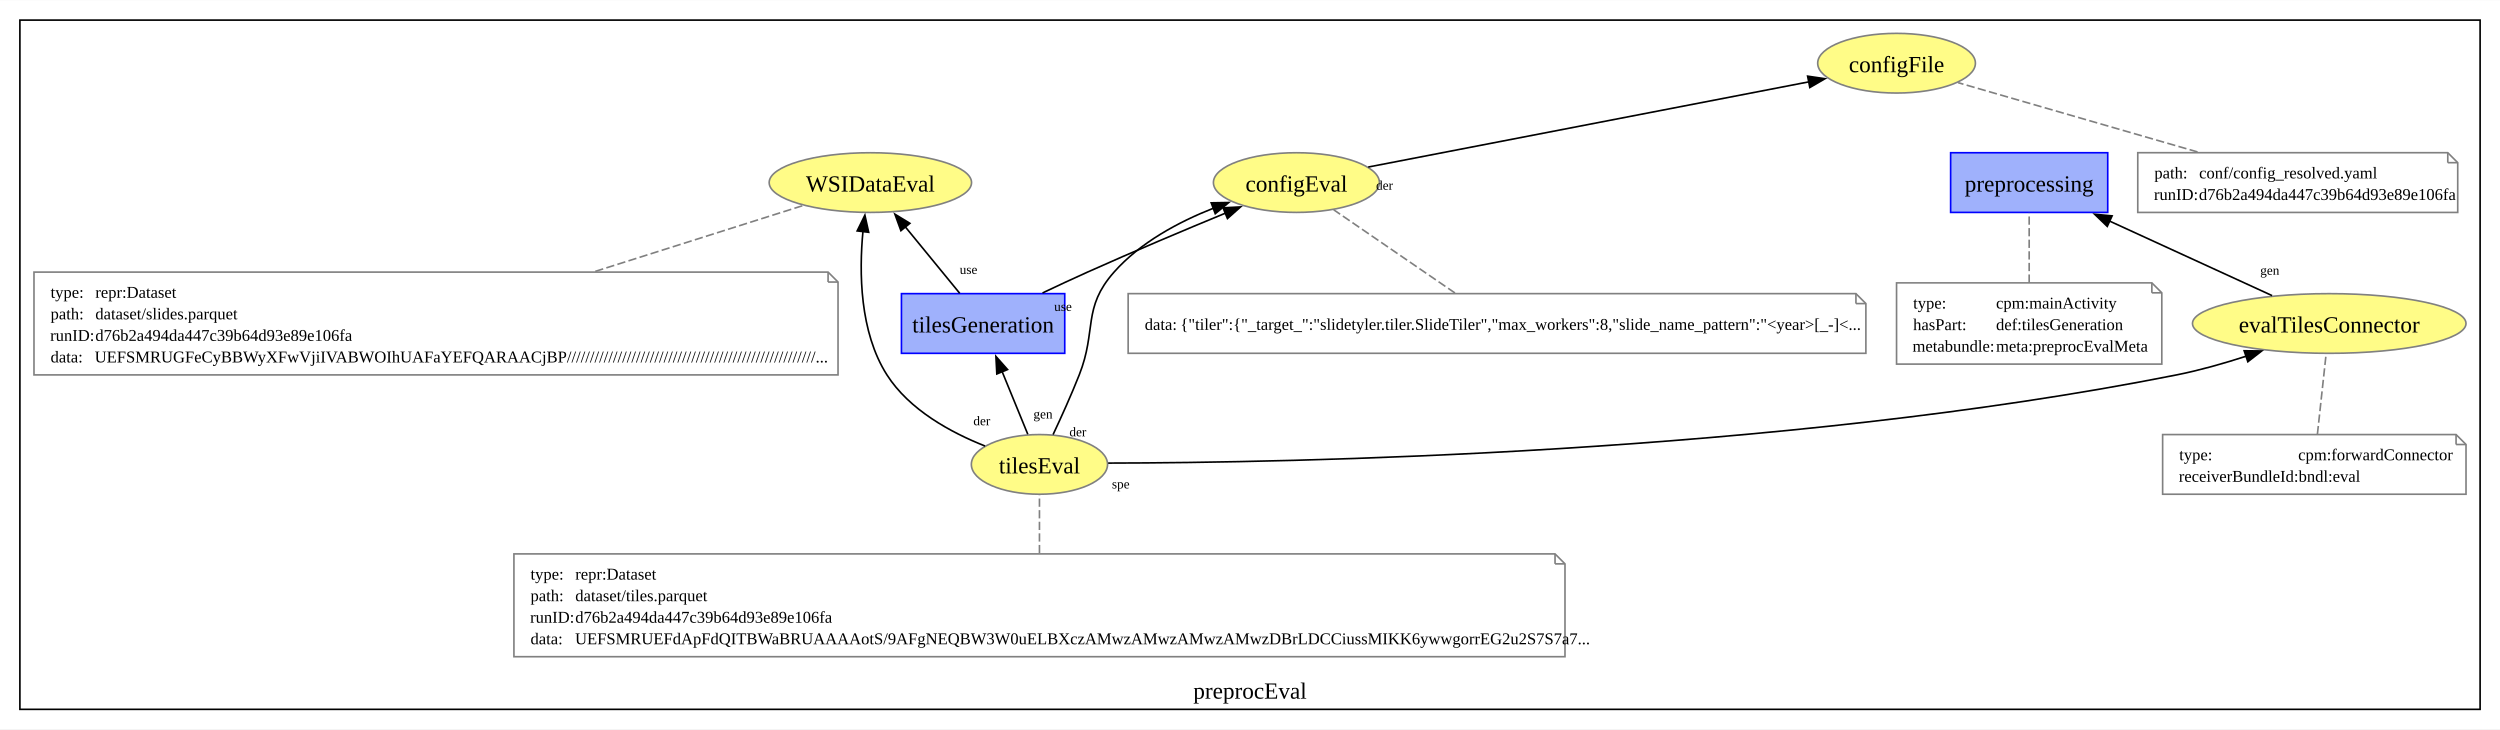
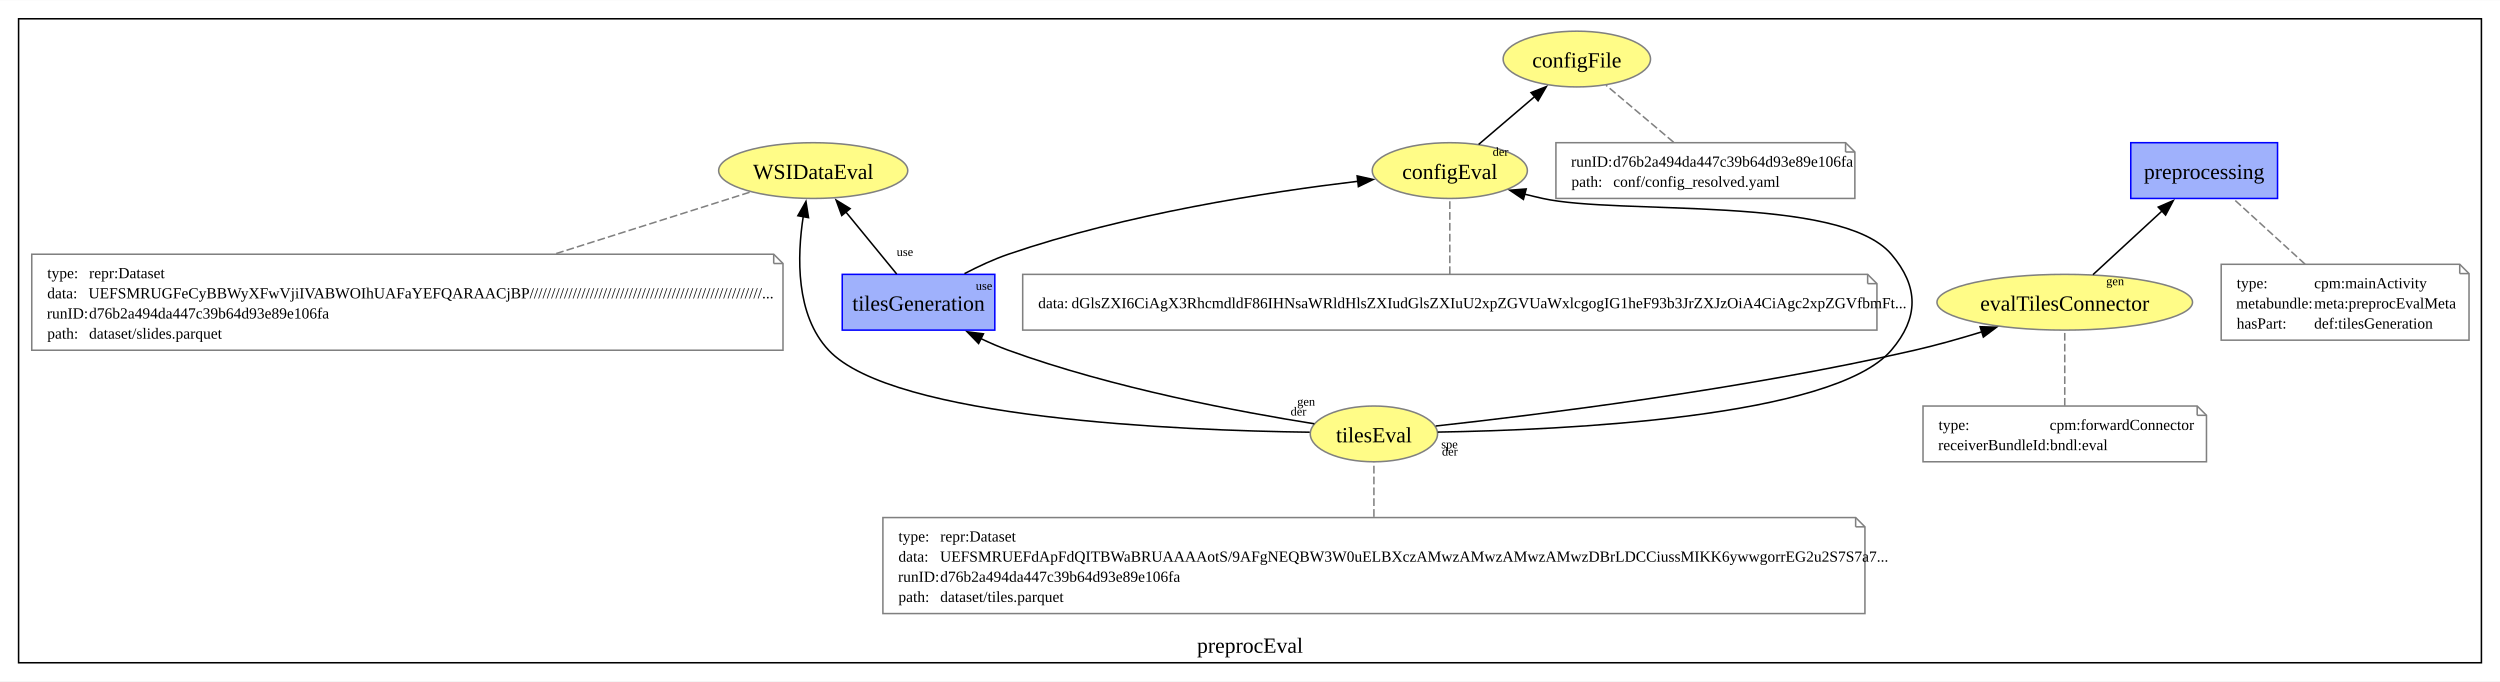
- <svg xmlns="http://www.w3.org/2000/svg" xmlns:xlink="http://www.w3.org/1999/xlink" width="1508pt" height="440pt" viewBox="0.00 0.00 1508.00 439.75">
+ <svg xmlns="http://www.w3.org/2000/svg" xmlns:xlink="http://www.w3.org/1999/xlink" width="1614pt" height="440pt" viewBox="0.00 0.00 1614.00 439.75">
  <g id="graph0" class="graph" transform="scale(1 1) rotate(0) translate(4 435.75)">
-     <polygon fill="white" stroke="none" points="-4,4 -4,-435.75 1504,-435.75 1504,4 -4,4" />
+     <polygon fill="white" stroke="none" points="-4,4 -4,-435.75 1610,-435.75 1610,4 -4,4" />
    <g id="clust1" class="cluster">
      <g id="a_clust1">
        <a xlink:href="http://_PLACEHOLER_:8000/api/v1/organizations/ORG/graphs/preprocEval" xlink:title="preprocEval">
-           <polygon fill="none" stroke="black" points="8,-8 8,-423.75 1492,-423.75 1492,-8 8,-8" />
-           <text text-anchor="middle" x="750" y="-14.45" font-family="Times New Roman,serif" font-size="14.00">preprocEval</text>
+           <polygon fill="none" stroke="black" points="8,-8 8,-423.75 1598,-423.75 1598,-8 8,-8" />
+           <text text-anchor="middle" x="803" y="-14.45" font-family="Times New Roman,serif" font-size="14.00">preprocEval</text>
        </a>
      </g>
    </g>
    <g id="node1" class="node">
      <g id="a_node1">
+         <a xlink:href="https://example.org/preprocessing" xlink:title="preprocessing">
+           <polygon fill="#9fb1fc" stroke="#0000ff" points="1466.38,-343.75 1371.62,-343.75 1371.62,-307.75 1466.38,-307.75 1466.38,-343.75" />
+           <text text-anchor="middle" x="1419" y="-320.32" font-family="Times New Roman,serif" font-size="14.00">preprocessing</text>
+         </a>
+       </g>
+     </g>
+     <g id="node2" class="node">
+       <polygon fill="none" stroke="gray" points="1584,-265.25 1430,-265.25 1430,-216.25 1590,-216.25 1590,-259.25 1584,-265.25" />
+       <polyline fill="none" stroke="gray" points="1584,-265.25 1584,-259.25" />
+       <polyline fill="none" stroke="gray" points="1590,-259.25 1584,-259.25" />
+       <text text-anchor="start" x="1440" y="-249.75" font-family="Times New Roman,serif" font-size="10.00">type:</text>
+       <text text-anchor="start" x="1490" y="-249.75" font-family="Times New Roman,serif" font-size="10.00">cpm:mainActivity</text>
+       <text text-anchor="start" x="1439.62" y="-236.75" font-family="Times New Roman,serif" font-size="10.00">metabundle:</text>
+       <text text-anchor="start" x="1490" y="-236.75" font-family="Times New Roman,serif" font-size="10.00">meta:preprocEvalMeta</text>
+       <text text-anchor="start" x="1440" y="-223.75" font-family="Times New Roman,serif" font-size="10.00">hasPart:</text>
+       <text text-anchor="start" x="1490" y="-223.75" font-family="Times New Roman,serif" font-size="10.00">def:tilesGeneration</text>
+     </g>
+     <g id="edge1" class="edge">
+       <path fill="none" stroke="gray" stroke-dasharray="5,2" d="M1484.17,-265.31C1469.45,-278.73 1451.34,-295.25 1437.95,-307.46" />
+     </g>
+     <g id="node3" class="node">
+       <g id="a_node3">
        <a xlink:href="https://example.org/tilesGeneration" xlink:title="tilesGeneration">
          <polygon fill="#9fb1fc" stroke="#0000ff" points="638.25,-258.75 539.75,-258.75 539.75,-222.75 638.25,-222.75 638.25,-258.75" />
          <text text-anchor="middle" x="589" y="-235.32" font-family="Times New Roman,serif" font-size="14.00">tilesGeneration</text>
        </a>
      </g>
    </g>
-     <g id="node8" class="node">
-       <g id="a_node8">
+     <g id="node10" class="node">
+       <g id="a_node10">
+         <a xlink:href="https://example.org/configEval" xlink:title="configEval">
+           <ellipse fill="#fffc87" stroke="#808080" cx="932" cy="-325.75" rx="50.07" ry="18" />
+           <text text-anchor="middle" x="932" y="-320.32" font-family="Times New Roman,serif" font-size="14.00">configEval</text>
+         </a>
+       </g>
+     </g>
+     <g id="edge8" class="edge">
+       <path fill="none" stroke="black" d="M618.66,-259.21C627.54,-263.85 637.46,-268.47 647,-271.75 722.64,-297.71 814.19,-311.86 872.75,-318.86" />
+       <polygon fill="black" stroke="black" points="872.17,-322.32 882.51,-320 872.98,-315.37 872.17,-322.32" />
+       <text text-anchor="middle" x="631.28" y="-248.76" font-family="Times New Roman,serif" font-size="8.00">use</text>
+     </g>
+     <g id="node12" class="node">
+       <g id="a_node12">
        <a xlink:href="https://example.org/WSIDataEval" xlink:title="WSIDataEval">
          <ellipse fill="#fffc87" stroke="#808080" cx="521" cy="-325.75" rx="61.04" ry="18" />
          <text text-anchor="middle" x="521" y="-320.32" font-family="Times New Roman,serif" font-size="14.00">WSIDataEval</text>
        </a>
      </g>
    </g>
-     <g id="edge7" class="edge">
+     <g id="edge10" class="edge">
      <path fill="none" stroke="black" d="M574.91,-258.95C565.36,-270.6 552.59,-286.2 541.87,-299.28" />
      <polygon fill="black" stroke="black" points="539.43,-296.73 535.8,-306.69 544.84,-301.17 539.43,-296.73" />
      <text text-anchor="middle" x="580.21" y="-270.63" font-family="Times New Roman,serif" font-size="8.00">use</text>
    </g>
-     <g id="node12" class="node">
-       <g id="a_node12">
-         <a xlink:href="https://example.org/configEval" xlink:title="configEval">
-           <ellipse fill="#fffc87" stroke="#808080" cx="778" cy="-325.75" rx="50.07" ry="18" />
-           <text text-anchor="middle" x="778" y="-320.32" font-family="Times New Roman,serif" font-size="14.00">configEval</text>
+     <g id="node4" class="node">
+       <g id="a_node4">
+         <a xlink:href="http://_PLACEHOLER_:8000/api/v1/connectors/evalTilesConnector" xlink:title="evalTilesConnector">
+           <ellipse fill="#fffc87" stroke="#808080" cx="1329" cy="-240.75" rx="82.5" ry="18" />
+           <text text-anchor="middle" x="1329" y="-235.32" font-family="Times New Roman,serif" font-size="14.00">evalTilesConnector</text>
        </a>
      </g>
    </g>
-     <g id="edge8" class="edge">
-       <path fill="none" stroke="black" d="M624.85,-259.17C633.69,-263.37 643.16,-267.79 652,-271.75 679.54,-284.09 710.82,-297.25 735.32,-307.37" />
-       <polygon fill="black" stroke="black" points="733.74,-310.51 744.32,-311.07 736.4,-304.03 733.74,-310.51" />
-       <text text-anchor="middle" x="637.19" y="-248.3" font-family="Times New Roman,serif" font-size="8.00">use</text>
-     </g>
-     <g id="node2" class="node">
-       <g id="a_node2">
-         <a xlink:href="https://example.org/preprocessing" xlink:title="preprocessing">
-           <polygon fill="#9fb1fc" stroke="#0000ff" points="1267.38,-343.75 1172.62,-343.75 1172.62,-307.75 1267.38,-307.75 1267.38,-343.75" />
-           <text text-anchor="middle" x="1220" y="-320.32" font-family="Times New Roman,serif" font-size="14.00">preprocessing</text>
-         </a>
-       </g>
-     </g>
-     <g id="node3" class="node">
-       <polygon fill="none" stroke="gray" points="1294,-265.25 1140,-265.25 1140,-216.25 1300,-216.25 1300,-259.25 1294,-265.25" />
-       <polyline fill="none" stroke="gray" points="1294,-265.25 1294,-259.25" />
-       <polyline fill="none" stroke="gray" points="1300,-259.25 1294,-259.25" />
-       <text text-anchor="start" x="1150" y="-249.75" font-family="Times New Roman,serif" font-size="10.00">type:</text>
-       <text text-anchor="start" x="1200" y="-249.75" font-family="Times New Roman,serif" font-size="10.00">cpm:mainActivity</text>
-       <text text-anchor="start" x="1150" y="-236.75" font-family="Times New Roman,serif" font-size="10.00">hasPart:</text>
-       <text text-anchor="start" x="1200" y="-236.75" font-family="Times New Roman,serif" font-size="10.00">def:tilesGeneration</text>
-       <text text-anchor="start" x="1149.62" y="-223.75" font-family="Times New Roman,serif" font-size="10.00">metabundle:</text>
-       <text text-anchor="start" x="1200" y="-223.75" font-family="Times New Roman,serif" font-size="10.00">meta:preprocEvalMeta</text>
-     </g>
-     <g id="edge1" class="edge">
-       <path fill="none" stroke="gray" stroke-dasharray="5,2" d="M1220,-265.31C1220,-278.73 1220,-295.25 1220,-307.46" />
-     </g>
-     <g id="node4" class="node">
-       <g id="a_node4">
-         <a xlink:href="https://example.org/configFile" xlink:title="configFile">
-           <ellipse fill="#fffc87" stroke="#808080" cx="1140" cy="-397.75" rx="47.57" ry="18" />
-           <text text-anchor="middle" x="1140" y="-392.32" font-family="Times New Roman,serif" font-size="14.00">configFile</text>
-         </a>
-       </g>
+     <g id="edge13" class="edge">
+       <path fill="none" stroke="black" d="M1347.21,-258.55C1360.09,-270.43 1377.58,-286.55 1392.07,-299.91" />
+       <polygon fill="black" stroke="black" points="1389.36,-302.17 1399.08,-306.38 1394.1,-297.03 1389.36,-302.17" />
+       <text text-anchor="middle" x="1361.53" y="-251.73" font-family="Times New Roman,serif" font-size="8.00">gen</text>
    </g>
    <g id="node5" class="node">
-       <polygon fill="none" stroke="gray" points="1472.5,-343.75 1285.5,-343.75 1285.5,-307.75 1478.5,-307.75 1478.5,-337.75 1472.5,-343.75" />
-       <polyline fill="none" stroke="gray" points="1472.5,-343.75 1472.5,-337.75" />
-       <polyline fill="none" stroke="gray" points="1478.5,-337.75 1472.5,-337.75" />
-       <text text-anchor="start" x="1295.5" y="-328.25" font-family="Times New Roman,serif" font-size="10.00">path:</text>
-       <text text-anchor="start" x="1322.5" y="-328.25" font-family="Times New Roman,serif" font-size="10.00">conf/config_resolved.yaml</text>
-       <text text-anchor="start" x="1295.25" y="-315.25" font-family="Times New Roman,serif" font-size="10.00">runID:</text>
-       <text text-anchor="start" x="1322.38" y="-315.25" font-family="Times New Roman,serif" font-size="10.00">d76b2a494da447c39b64d93e89e106fa</text>
+       <polygon fill="none" stroke="gray" points="1414.5,-173.75 1237.5,-173.75 1237.5,-137.75 1420.5,-137.75 1420.5,-167.75 1414.5,-173.75" />
+       <polyline fill="none" stroke="gray" points="1414.5,-173.75 1414.5,-167.75" />
+       <polyline fill="none" stroke="gray" points="1420.5,-167.75 1414.5,-167.75" />
+       <text text-anchor="start" x="1247.5" y="-158.25" font-family="Times New Roman,serif" font-size="10.00">type:</text>
+       <text text-anchor="start" x="1319.25" y="-158.25" font-family="Times New Roman,serif" font-size="10.00">cpm:forwardConnector</text>
+       <text text-anchor="start" x="1247.25" y="-145.25" font-family="Times New Roman,serif" font-size="10.00">receiverBundleId:</text>
+       <text text-anchor="start" x="1319.5" y="-145.25" font-family="Times New Roman,serif" font-size="10.00">bndl:eval</text>
    </g>
    <g id="edge2" class="edge">
-       <path fill="none" stroke="gray" stroke-dasharray="5,2" d="M1321.56,-344.23C1276.2,-357.35 1215.54,-374.9 1177.11,-386.01" />
+       <path fill="none" stroke="gray" stroke-dasharray="5,2" d="M1329,-173.95C1329,-188.1 1329,-208.07 1329,-222.29" />
    </g>
    <g id="node6" class="node">
      <g id="a_node6">
        <a xlink:href="https://example.org/tilesEval" xlink:title="tilesEval">
-           <ellipse fill="#fffc87" stroke="#808080" cx="623" cy="-155.75" rx="41.08" ry="18" />
-           <text text-anchor="middle" x="623" y="-150.32" font-family="Times New Roman,serif" font-size="14.00">tilesEval</text>
+           <ellipse fill="#fffc87" stroke="#808080" cx="883" cy="-155.75" rx="41.08" ry="18" />
+           <text text-anchor="middle" x="883" y="-150.32" font-family="Times New Roman,serif" font-size="14.00">tilesEval</text>
        </a>
      </g>
    </g>
-     <g id="edge10" class="edge">
-       <path fill="none" stroke="black" d="M615.96,-173.95C611.47,-184.89 605.56,-199.32 600.42,-211.87" />
-       <polygon fill="black" stroke="black" points="597.28,-210.31 596.73,-220.89 603.76,-212.96 597.28,-210.31" />
-       <text text-anchor="middle" x="625.13" y="-183.46" font-family="Times New Roman,serif" font-size="8.00">gen</text>
+     <g id="edge11" class="edge">
+       <path fill="none" stroke="black" d="M844.54,-162.27C797.11,-169.79 714.48,-185.19 647,-209.75 641.14,-211.88 635.12,-214.48 629.28,-217.25" />
+       <polygon fill="black" stroke="black" points="627.78,-214.09 620.39,-221.68 630.91,-220.36 627.78,-214.09" />
+       <text text-anchor="middle" x="839.24" y="-173.96" font-family="Times New Roman,serif" font-size="8.00">gen</text>
+     </g>
+     <g id="edge9" class="edge">
+       <path fill="none" stroke="black" d="M922.88,-160.84C988.08,-167.98 1121.34,-184.38 1232,-209.75 1246.24,-213.01 1261.42,-217.31 1275.44,-221.62" />
+       <polygon fill="black" stroke="black" points="1274.37,-224.95 1284.95,-224.61 1276.46,-218.27 1274.37,-224.95" />
+       <text text-anchor="middle" x="931.78" y="-146.42" font-family="Times New Roman,serif" font-size="8.00">spe</text>
    </g>
    <g id="edge12" class="edge">
-       <path fill="none" stroke="black" d="M590.19,-166.83C569.6,-174.97 544.47,-188.61 531,-209.75 514.52,-235.6 514.17,-271.62 516.55,-296.42" />
-       <polygon fill="black" stroke="black" points="513.04,-296.59 517.7,-306.1 519.99,-295.76 513.04,-296.59" />
-       <text text-anchor="middle" x="588.23" y="-179.36" font-family="Times New Roman,serif" font-size="8.00">der</text>
+       <path fill="none" stroke="black" d="M924.21,-156.92C1005.05,-158.23 1179.78,-166.16 1217,-209.75 1234.89,-230.71 1234.88,-250.78 1217,-271.75 1184.14,-310.28 1041.44,-296.83 992,-307.75 988.18,-308.59 984.25,-309.54 980.31,-310.53" />
+       <polygon fill="black" stroke="black" points="979.51,-307.13 970.74,-313.07 981.3,-313.89 979.51,-307.13" />
+       <text text-anchor="middle" x="932.01" y="-141.76" font-family="Times New Roman,serif" font-size="8.00">der</text>
    </g>
-     <g id="node10" class="node">
-       <g id="a_node10">
-         <a xlink:href="http://_PLACEHOLER_:8000/api/v1/connectors/evalTilesConnector" xlink:title="evalTilesConnector">
-           <ellipse fill="#fffc87" stroke="#808080" cx="1401" cy="-240.75" rx="82.5" ry="18" />
-           <text text-anchor="middle" x="1401" y="-235.32" font-family="Times New Roman,serif" font-size="14.00">evalTilesConnector</text>
+     <g id="edge7" class="edge">
+       <path fill="none" stroke="black" d="M841.53,-156.84C757.71,-157.95 572.57,-165.49 531,-209.75 509.58,-232.55 510.57,-270.3 514.6,-296.29" />
+       <polygon fill="black" stroke="black" points="511.1,-296.61 516.32,-305.82 517.98,-295.36 511.1,-296.61" />
+       <text text-anchor="middle" x="834.29" y="-167.62" font-family="Times New Roman,serif" font-size="8.00">der</text>
+     </g>
+     <g id="node7" class="node">
+       <polygon fill="none" stroke="gray" points="1194,-101.75 566,-101.75 566,-39.75 1200,-39.75 1200,-95.75 1194,-101.75" />
+       <polyline fill="none" stroke="gray" points="1194,-101.75 1194,-95.75" />
+       <polyline fill="none" stroke="gray" points="1200,-95.75 1194,-95.75" />
+       <text text-anchor="start" x="576" y="-86.25" font-family="Times New Roman,serif" font-size="10.00">type:</text>
+       <text text-anchor="start" x="603" y="-86.25" font-family="Times New Roman,serif" font-size="10.00">repr:Dataset</text>
+       <text text-anchor="start" x="576" y="-73.25" font-family="Times New Roman,serif" font-size="10.00">data:</text>
+       <text text-anchor="start" x="602.88" y="-73.25" font-family="Times New Roman,serif" font-size="10.00">UEFSMRUEFdApFdQITBWaBRUAAAAotS/9AFgNEQBW3W0uELBXczAMwzAMwzAMwzAMwzDBrLDCCiussMIKK6ywwgorrEG2u2S7S7a7...</text>
+       <text text-anchor="start" x="575.75" y="-60.25" font-family="Times New Roman,serif" font-size="10.00">runID:</text>
+       <text text-anchor="start" x="603" y="-60.25" font-family="Times New Roman,serif" font-size="10.00">d76b2a494da447c39b64d93e89e106fa</text>
+       <text text-anchor="start" x="576" y="-47.25" font-family="Times New Roman,serif" font-size="10.00">path:</text>
+       <text text-anchor="start" x="603" y="-47.25" font-family="Times New Roman,serif" font-size="10.00">dataset/tiles.parquet</text>
+     </g>
+     <g id="edge3" class="edge">
+       <path fill="none" stroke="gray" stroke-dasharray="5,2" d="M883,-102.18C883,-114.03 883,-127.17 883,-137.35" />
+     </g>
+     <g id="node8" class="node">
+       <g id="a_node8">
+         <a xlink:href="https://example.org/configFile" xlink:title="configFile">
+           <ellipse fill="#fffc87" stroke="#808080" cx="1014" cy="-397.75" rx="47.57" ry="18" />
+           <text text-anchor="middle" x="1014" y="-392.32" font-family="Times New Roman,serif" font-size="14.00">configFile</text>
        </a>
      </g>
    </g>
+     <g id="node9" class="node">
+       <polygon fill="none" stroke="gray" points="1187.5,-343.75 1000.5,-343.75 1000.5,-307.75 1193.5,-307.75 1193.5,-337.75 1187.5,-343.75" />
+       <polyline fill="none" stroke="gray" points="1187.5,-343.75 1187.5,-337.75" />
+       <polyline fill="none" stroke="gray" points="1193.5,-337.75 1187.5,-337.75" />
+       <text text-anchor="start" x="1010.25" y="-328.25" font-family="Times New Roman,serif" font-size="10.00">runID:</text>
+       <text text-anchor="start" x="1037.38" y="-328.25" font-family="Times New Roman,serif" font-size="10.00">d76b2a494da447c39b64d93e89e106fa</text>
+       <text text-anchor="start" x="1010.5" y="-315.25" font-family="Times New Roman,serif" font-size="10.00">path:</text>
+       <text text-anchor="start" x="1037.5" y="-315.25" font-family="Times New Roman,serif" font-size="10.00">conf/config_resolved.yaml</text>
+     </g>
+     <g id="edge4" class="edge">
+       <path fill="none" stroke="gray" stroke-dasharray="5,2" d="M1076.48,-344.05C1063.14,-355.31 1045.86,-369.88 1032.86,-380.84" />
+     </g>
    <g id="edge14" class="edge">
-       <path fill="none" stroke="black" d="M664.45,-156.54C771.96,-156.72 1068.23,-161.91 1309,-209.75 1322.91,-212.51 1337.65,-216.72 1351.17,-221.11" />
-       <polygon fill="black" stroke="black" points="1349.67,-224.3 1360.26,-224.17 1351.9,-217.67 1349.67,-224.3" />
-       <text text-anchor="middle" x="672.03" y="-141.25" font-family="Times New Roman,serif" font-size="8.00">spe</text>
+       <path fill="none" stroke="black" d="M950.61,-342.63C961.3,-351.76 974.93,-363.39 986.8,-373.53" />
+       <polygon fill="black" stroke="black" points="984.44,-376.12 994.32,-379.95 988.98,-370.79 984.44,-376.12" />
+       <text text-anchor="middle" x="964.75" y="-335.27" font-family="Times New Roman,serif" font-size="8.00">der</text>
    </g>
-     <g id="edge13" class="edge">
-       <path fill="none" stroke="black" d="M631.22,-173.75C636.07,-184.06 642.18,-197.54 647,-209.75 657.68,-236.81 648.72,-249.96 668,-271.75 683.79,-289.6 706.92,-301.99 727.9,-310.28" />
-       <polygon fill="black" stroke="black" points="726.61,-313.53 737.21,-313.72 729.04,-306.97 726.61,-313.53" />
-       <text text-anchor="middle" x="646.16" y="-172.69" font-family="Times New Roman,serif" font-size="8.00">der</text>
+     <g id="node11" class="node">
+       <polygon fill="none" stroke="gray" points="1201.75,-258.75 656.25,-258.75 656.25,-222.75 1207.75,-222.75 1207.75,-252.75 1201.75,-258.75" />
+       <polyline fill="none" stroke="gray" points="1201.75,-258.75 1201.75,-252.75" />
+       <polyline fill="none" stroke="gray" points="1207.75,-252.75 1201.75,-252.75" />
+       <text text-anchor="start" x="666.25" y="-236.88" font-family="Times New Roman,serif" font-size="10.00">data:</text>
+       <text text-anchor="start" x="687.75" y="-236.88" font-family="Times New Roman,serif" font-size="10.00">dGlsZXI6CiAgX3RhcmdldF86IHNsaWRldHlsZXIudGlsZXIuU2xpZGVUaWxlcgogIG1heF93b3JrZXJzOiA4CiAgc2xpZGVfbmFt...</text>
    </g>
-     <g id="node7" class="node">
-       <polygon fill="none" stroke="gray" points="934,-101.75 306,-101.75 306,-39.75 940,-39.75 940,-95.75 934,-101.75" />
-       <polyline fill="none" stroke="gray" points="934,-101.75 934,-95.75" />
-       <polyline fill="none" stroke="gray" points="940,-95.75 934,-95.75" />
-       <text text-anchor="start" x="316" y="-86.25" font-family="Times New Roman,serif" font-size="10.00">type:</text>
-       <text text-anchor="start" x="343" y="-86.25" font-family="Times New Roman,serif" font-size="10.00">repr:Dataset</text>
-       <text text-anchor="start" x="316" y="-73.25" font-family="Times New Roman,serif" font-size="10.00">path:</text>
-       <text text-anchor="start" x="343" y="-73.25" font-family="Times New Roman,serif" font-size="10.00">dataset/tiles.parquet</text>
-       <text text-anchor="start" x="315.75" y="-60.25" font-family="Times New Roman,serif" font-size="10.00">runID:</text>
-       <text text-anchor="start" x="343" y="-60.25" font-family="Times New Roman,serif" font-size="10.00">d76b2a494da447c39b64d93e89e106fa</text>
-       <text text-anchor="start" x="316" y="-47.25" font-family="Times New Roman,serif" font-size="10.00">data:</text>
-       <text text-anchor="start" x="342.88" y="-47.25" font-family="Times New Roman,serif" font-size="10.00">UEFSMRUEFdApFdQITBWaBRUAAAAotS/9AFgNEQBW3W0uELBXczAMwzAMwzAMwzAMwzDBrLDCCiussMIKK6ywwgorrEG2u2S7S7a7...</text>
+     <g id="edge5" class="edge">
+       <path fill="none" stroke="gray" stroke-dasharray="5,2" d="M932,-258.95C932,-273.1 932,-293.07 932,-307.29" />
    </g>
-     <g id="edge3" class="edge">
-       <path fill="none" stroke="gray" stroke-dasharray="5,2" d="M623,-102.18C623,-114.03 623,-127.17 623,-137.35" />
-     </g>
-     <g id="node9" class="node">
+     <g id="node13" class="node">
      <polygon fill="none" stroke="gray" points="495.5,-271.75 16.5,-271.75 16.5,-209.75 501.5,-209.75 501.5,-265.75 495.5,-271.75" />
      <polyline fill="none" stroke="gray" points="495.5,-271.75 495.5,-265.75" />
      <polyline fill="none" stroke="gray" points="501.5,-265.75 495.5,-265.75" />
      <text text-anchor="start" x="26.5" y="-256.25" font-family="Times New Roman,serif" font-size="10.00">type:</text>
      <text text-anchor="start" x="53.5" y="-256.25" font-family="Times New Roman,serif" font-size="10.00">repr:Dataset</text>
-       <text text-anchor="start" x="26.5" y="-243.25" font-family="Times New Roman,serif" font-size="10.00">path:</text>
-       <text text-anchor="start" x="53.5" y="-243.25" font-family="Times New Roman,serif" font-size="10.00">dataset/slides.parquet</text>
+       <text text-anchor="start" x="26.5" y="-243.25" font-family="Times New Roman,serif" font-size="10.00">data:</text>
+       <text text-anchor="start" x="53.12" y="-243.25" font-family="Times New Roman,serif" font-size="10.00">UEFSMRUGFeCyBBWyXFwVjiIVABWOIhUAFaYEFQARAACjBP//////////////////////////////////////////////////////...</text>
      <text text-anchor="start" x="26.25" y="-230.25" font-family="Times New Roman,serif" font-size="10.00">runID:</text>
      <text text-anchor="start" x="53.5" y="-230.25" font-family="Times New Roman,serif" font-size="10.00">d76b2a494da447c39b64d93e89e106fa</text>
-       <text text-anchor="start" x="26.5" y="-217.25" font-family="Times New Roman,serif" font-size="10.00">data:</text>
-       <text text-anchor="start" x="53.12" y="-217.25" font-family="Times New Roman,serif" font-size="10.00">UEFSMRUGFeCyBBWyXFwVjiIVABWOIhUAFaYEFQARAACjBP//////////////////////////////////////////////////////...</text>
-     </g>
-     <g id="edge4" class="edge">
-       <path fill="none" stroke="gray" stroke-dasharray="5,2" d="M355.07,-272.18C398.3,-285.88 447,-301.31 480.4,-311.89" />
-     </g>
-     <g id="edge9" class="edge">
-       <path fill="none" stroke="black" d="M1366.53,-257.56C1338.7,-270.32 1299.22,-288.42 1268.24,-302.63" />
-       <polygon fill="black" stroke="black" points="1267.1,-299.3 1259.47,-306.65 1270.02,-305.66 1267.1,-299.3" />
-       <text text-anchor="middle" x="1365.13" y="-270.14" font-family="Times New Roman,serif" font-size="8.00">gen</text>
-     </g>
-     <g id="node11" class="node">
-       <polygon fill="none" stroke="gray" points="1477.5,-173.75 1300.5,-173.75 1300.5,-137.75 1483.5,-137.75 1483.5,-167.75 1477.5,-173.75" />
-       <polyline fill="none" stroke="gray" points="1477.5,-173.75 1477.5,-167.75" />
-       <polyline fill="none" stroke="gray" points="1483.5,-167.75 1477.5,-167.75" />
-       <text text-anchor="start" x="1310.5" y="-158.25" font-family="Times New Roman,serif" font-size="10.00">type:</text>
-       <text text-anchor="start" x="1382.25" y="-158.25" font-family="Times New Roman,serif" font-size="10.00">cpm:forwardConnector</text>
-       <text text-anchor="start" x="1310.25" y="-145.25" font-family="Times New Roman,serif" font-size="10.00">receiverBundleId:</text>
-       <text text-anchor="start" x="1382.5" y="-145.25" font-family="Times New Roman,serif" font-size="10.00">bndl:eval</text>
-     </g>
-     <g id="edge5" class="edge">
-       <path fill="none" stroke="gray" stroke-dasharray="5,2" d="M1393.86,-173.95C1395.4,-188.1 1397.56,-208.07 1399.11,-222.29" />
-     </g>
-     <g id="edge11" class="edge">
-       <path fill="none" stroke="black" d="M821.31,-335.12C887.93,-348.01 1015.38,-372.65 1087.28,-386.55" />
-       <polygon fill="black" stroke="black" points="1086.35,-389.94 1096.83,-388.4 1087.68,-383.07 1086.35,-389.94" />
-       <text text-anchor="middle" x="831.14" y="-321.44" font-family="Times New Roman,serif" font-size="8.00">der</text>
-     </g>
-     <g id="node13" class="node">
-       <polygon fill="none" stroke="gray" points="1115.5,-258.75 676.5,-258.75 676.5,-222.75 1121.5,-222.75 1121.5,-252.75 1115.5,-258.75" />
-       <polyline fill="none" stroke="gray" points="1115.5,-258.75 1115.5,-252.75" />
-       <polyline fill="none" stroke="gray" points="1121.5,-252.75 1115.5,-252.75" />
-       <text text-anchor="start" x="686.5" y="-236.88" font-family="Times New Roman,serif" font-size="10.00">data:</text>
-       <text text-anchor="start" x="708" y="-236.88" font-family="Times New Roman,serif" font-size="10.00">{"tiler":{"_target_":"slidetyler.tiler.SlideTiler","max_workers":8,"slide_name_pattern":"&lt;year&gt;[_-]&lt;...</text>
+       <text text-anchor="start" x="26.5" y="-217.25" font-family="Times New Roman,serif" font-size="10.00">path:</text>
+       <text text-anchor="start" x="53.5" y="-217.25" font-family="Times New Roman,serif" font-size="10.00">dataset/slides.parquet</text>
    </g>
    <g id="edge6" class="edge">
-       <path fill="none" stroke="gray" stroke-dasharray="5,2" d="M873.63,-259.15C852.01,-273.98 821.23,-295.1 800.48,-309.33" />
+       <path fill="none" stroke="gray" stroke-dasharray="5,2" d="M355.07,-272.18C398.3,-285.88 447,-301.31 480.4,-311.89" />
    </g>
  </g>
</svg>
